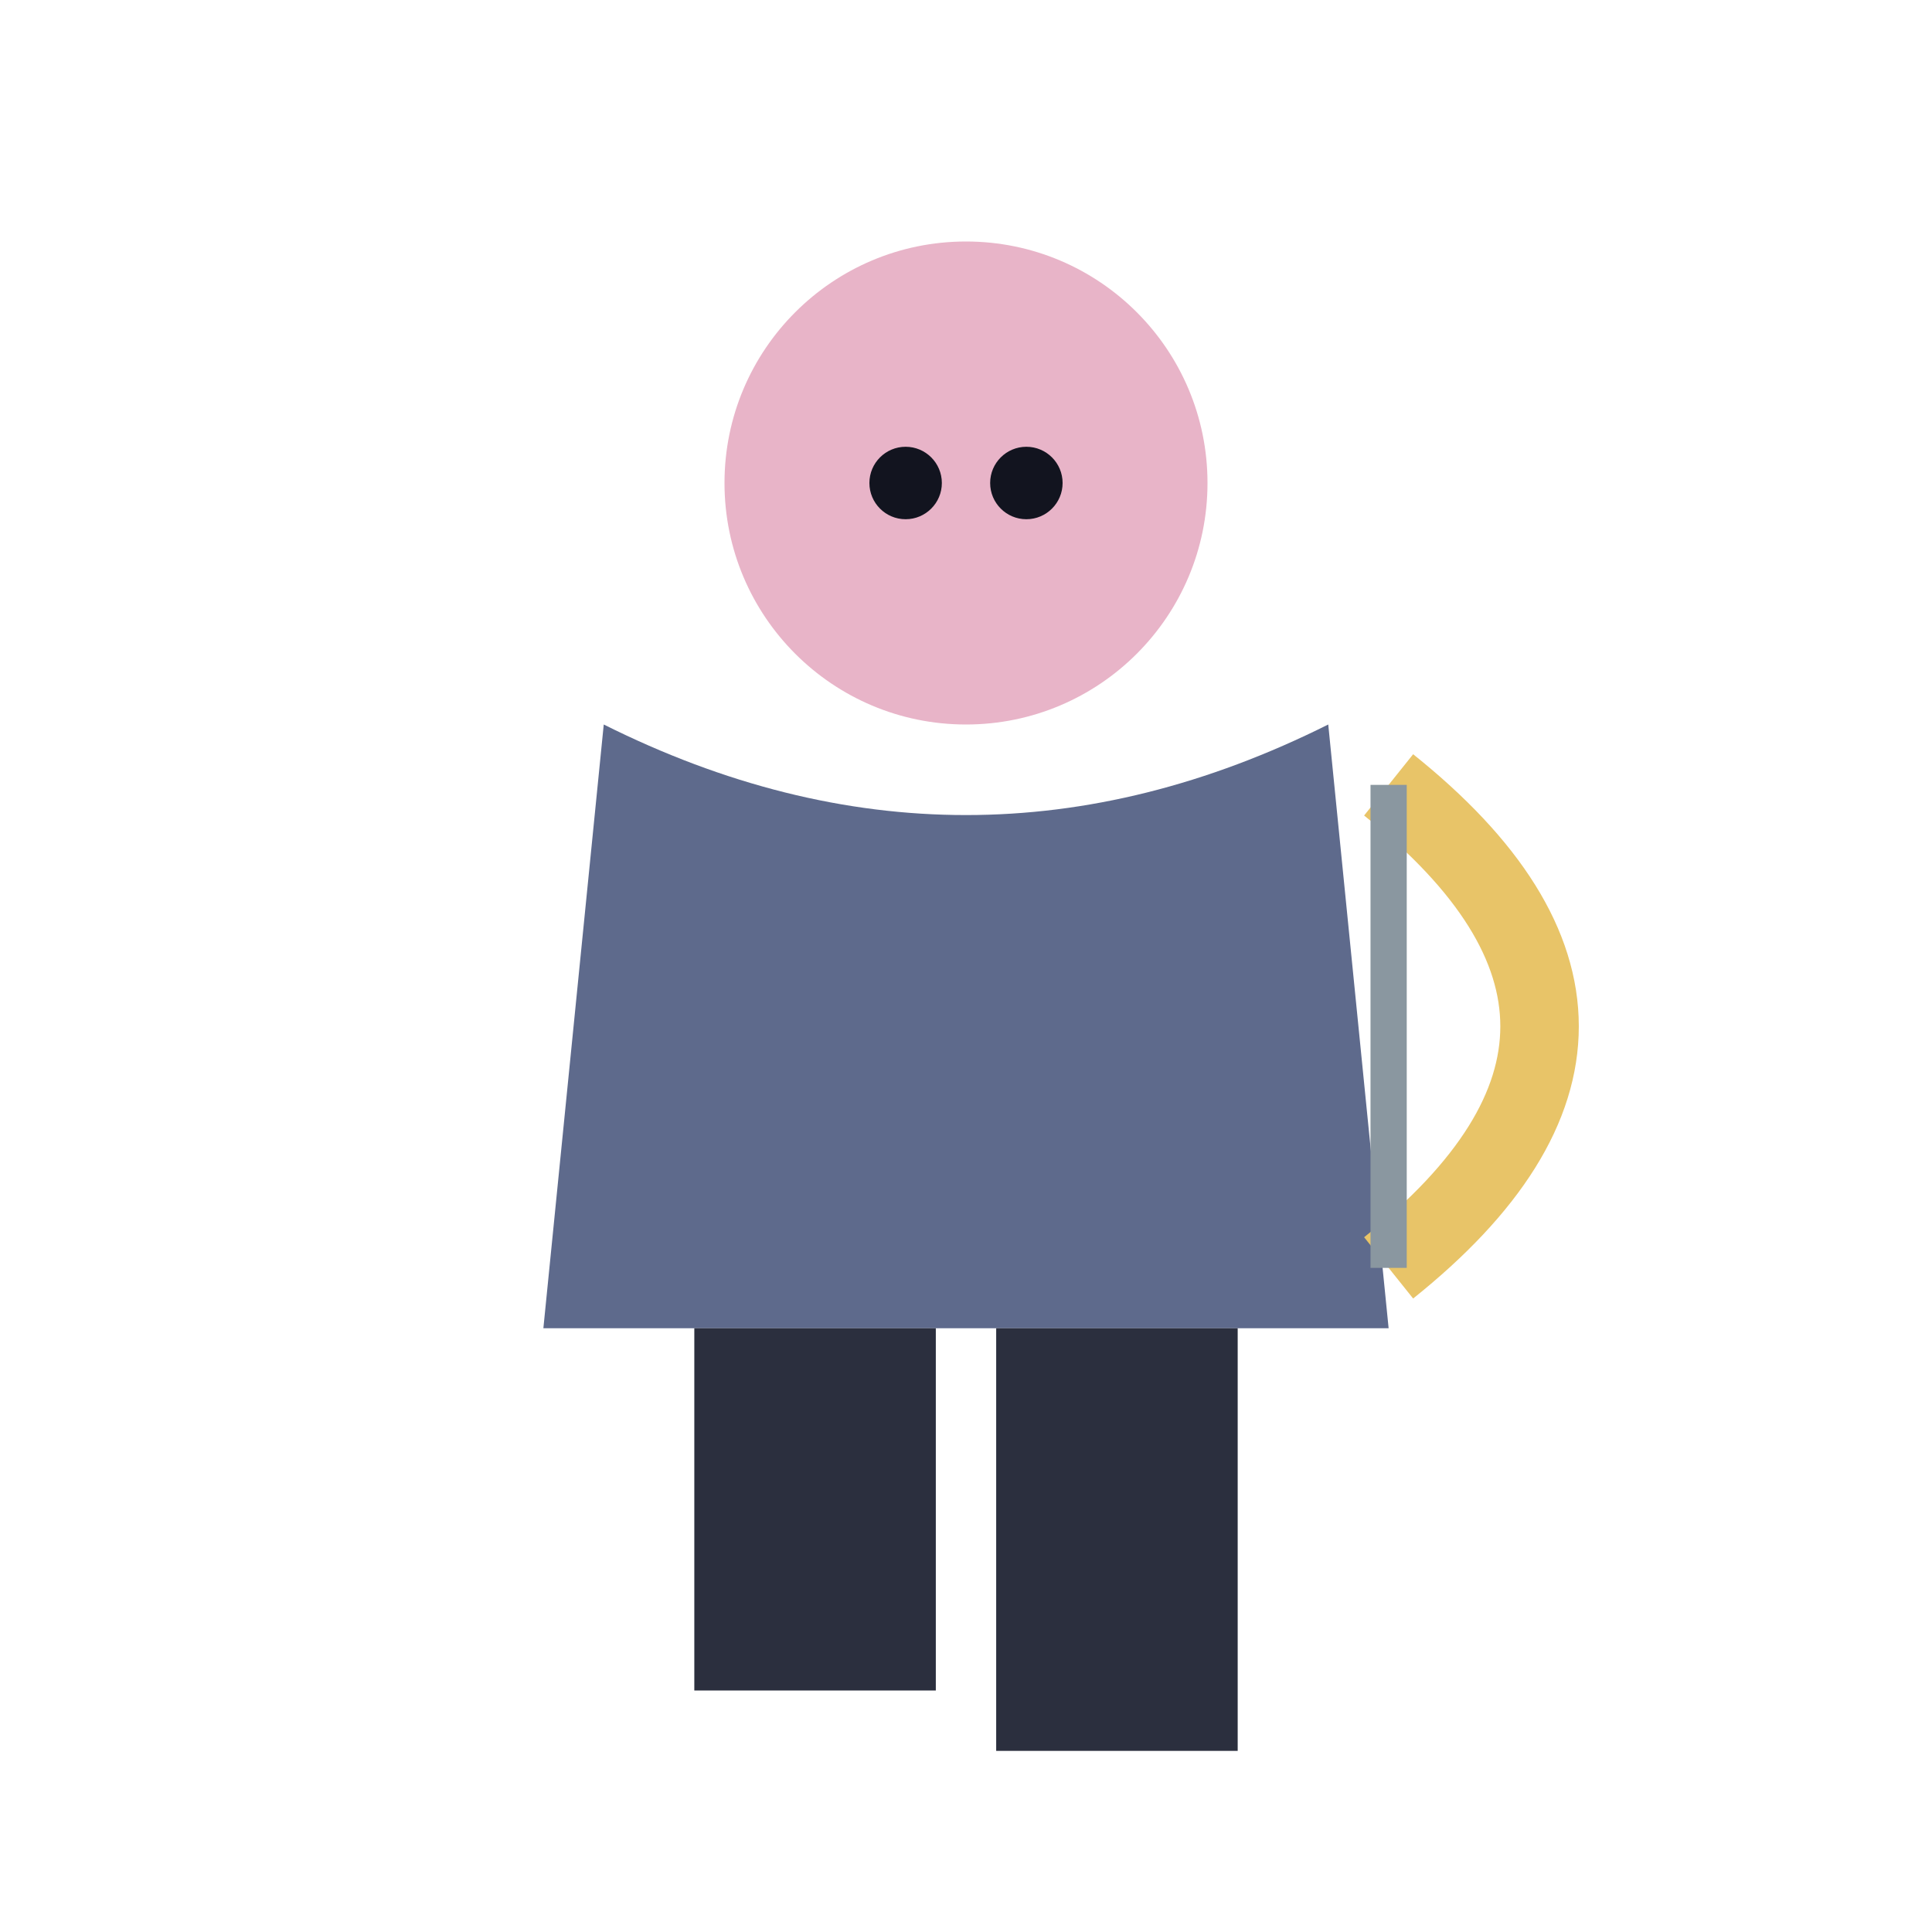
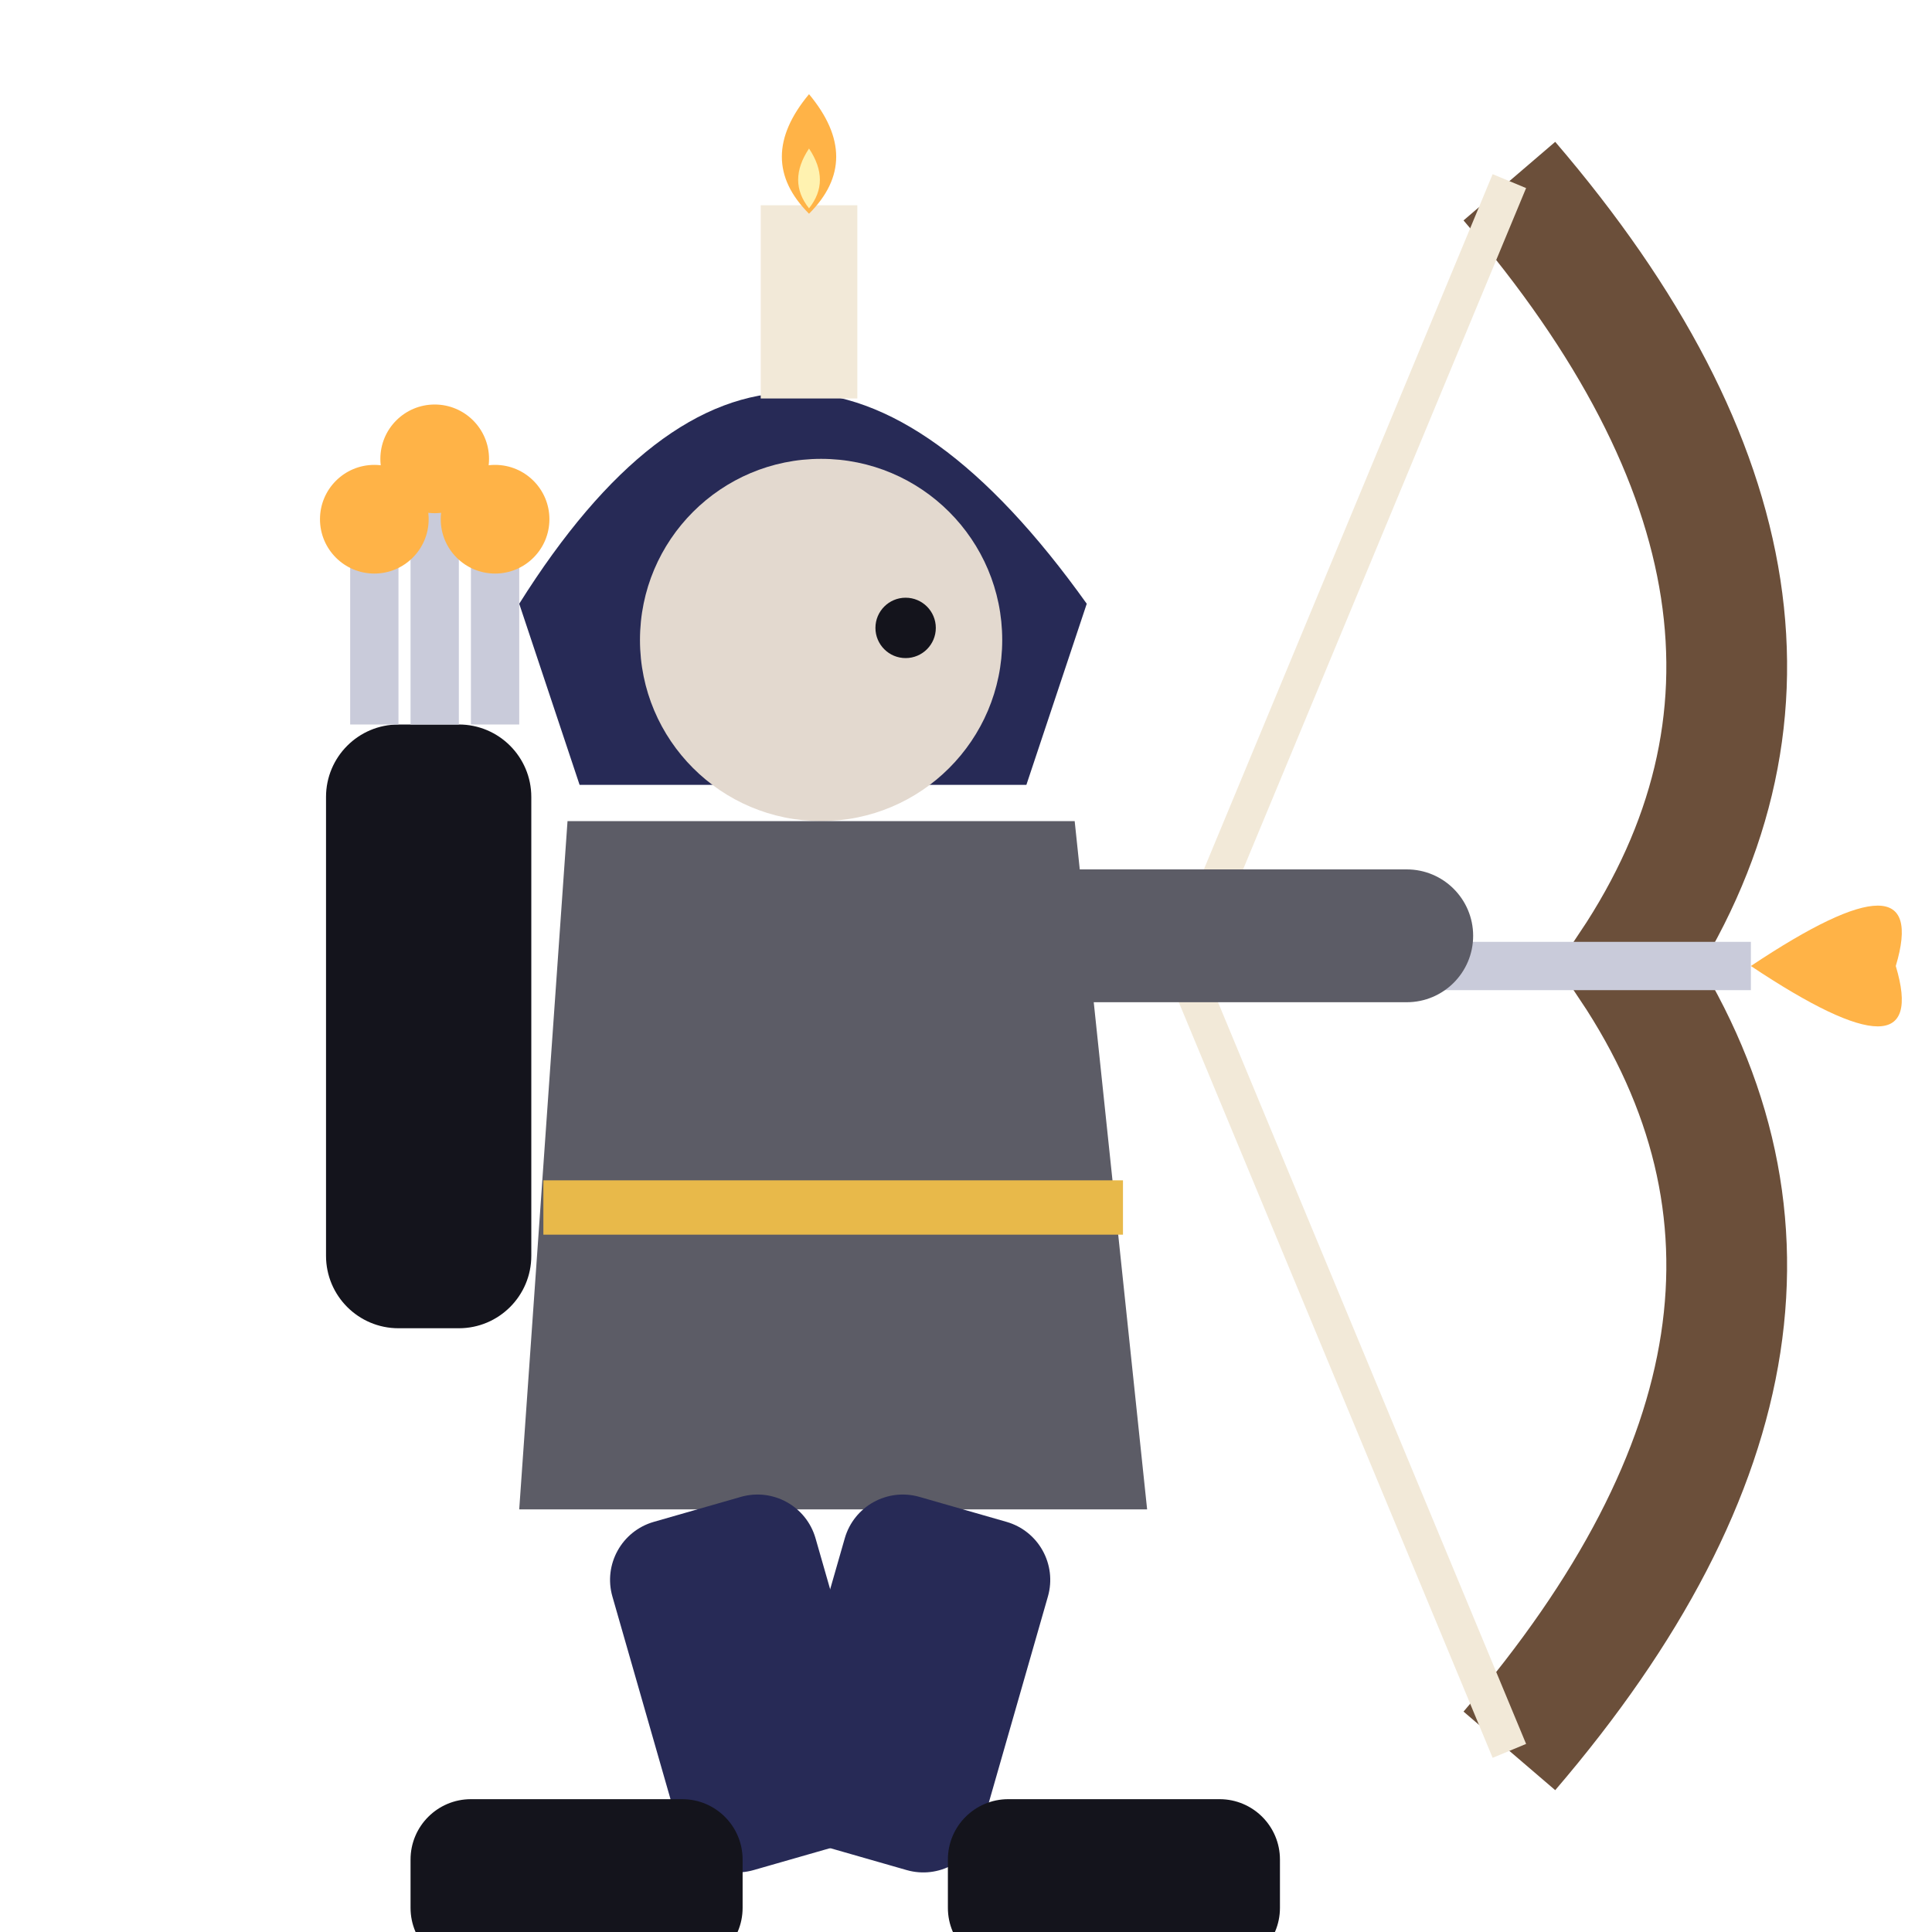
<svg xmlns="http://www.w3.org/2000/svg" viewBox="0 0 32 32">
-   <circle cx="16" cy="8" r="4" fill="#E8B4C8" />
-   <circle cx="15" cy="8" r="0.6" fill="#12141f" />
-   <circle cx="17" cy="8" r="0.6" fill="#12141f" />
-   <path d="M10,12 L9,22 L23,22 L22,12 Q16,15 10,12 Z" fill="#5E6A8C" />
-   <path d="M23,13 Q28,17 23,21" stroke="#E8C468" stroke-width="1.3" fill="none" />
-   <line x1="23" y1="13" x2="23" y2="21" stroke="#8A97A0" stroke-width="0.6" />
-   <rect x="11.5" y="22" width="4" height="6" fill="#2B2F3E" />
-   <rect x="16.5" y="22" width="4" height="7" fill="#2B2F3E" />
+   <path d="M25,3 Q31,10 27,16 Q31,22 25,29" stroke="#6B4F3A" stroke-width="2" fill="none" />
+   <path d="M25,3 L19.6,16 L25,29" stroke="#F2E9D8" stroke-width="0.6" fill="none" />
+   <rect x="19.6" y="15.6" width="9.4" height="0.8" fill="#C9CBDA" />
+   <path d="M29,16 Q32,14 31.4,16 Q32,18 29,16 Z" fill="#FFB347" />
+   <path d="M8.6,10 Q13,3 18,10 L17,13 H9.6 Z" fill="#272A56" />
+   <rect x="12.6" y="3.4" width="1.6" height="3.2" fill="#F2E9D8" />
+   <path d="M13.4,1.56 Q14.3,2.64 13.4,3.54 Q12.5,2.64 13.4,1.56 Z" fill="#FFB347" />
+   <path d="M13.4,2.46 Q13.76,3 13.4,3.45 Q13.04,3 13.4,2.46 Z" fill="#FFF2B0" />
+   <circle cx="13.6" cy="10.6" r="3" fill="#E3D9CF" />
+   <circle cx="15" cy="10.4" r="0.5" fill="#14141C" />
+   <path d="M9.4,13.6 L17.8,13.6 L19,25 L8.6,25 Z" fill="#5C5C66" />
+   <path d="M9,20 H18.6" stroke="#E8B94A" stroke-width="0.9" />
+   <rect x="16.4" y="14.4" width="8" height="2.2" rx="1.1" fill="#5C5C66" />
+   <rect x="5.4" y="12" width="3.4" height="10" rx="1.2" fill="#14141C" />
+   <path d="M6.2,12 V9 M7.2,12 V8 M8.2,12 V9" stroke="#C9CBDA" stroke-width="0.8" />
+   <circle cx="6.2" cy="8.6" r="0.9" fill="#FFB347" />
+   <circle cx="7.2" cy="7.6" r="0.9" fill="#FFB347" />
+   <circle cx="8.2" cy="8.6" r="0.9" fill="#FFB347" />
+   <rect x="9.8" y="25" width="3.5" height="6" rx="1" fill="#272A56" transform="rotate(-16 11.55 25)" />
+   <rect x="14.2" y="25" width="3.5" height="6" rx="1" fill="#272A56" transform="rotate(16 15.95 25)" />
+   <rect x="6.8" y="29.8" width="5.5" height="2.8" rx="1" fill="#14141C" />
+   <rect x="15.7" y="29.8" width="5.5" height="2.8" rx="1" fill="#14141C" />
</svg>
